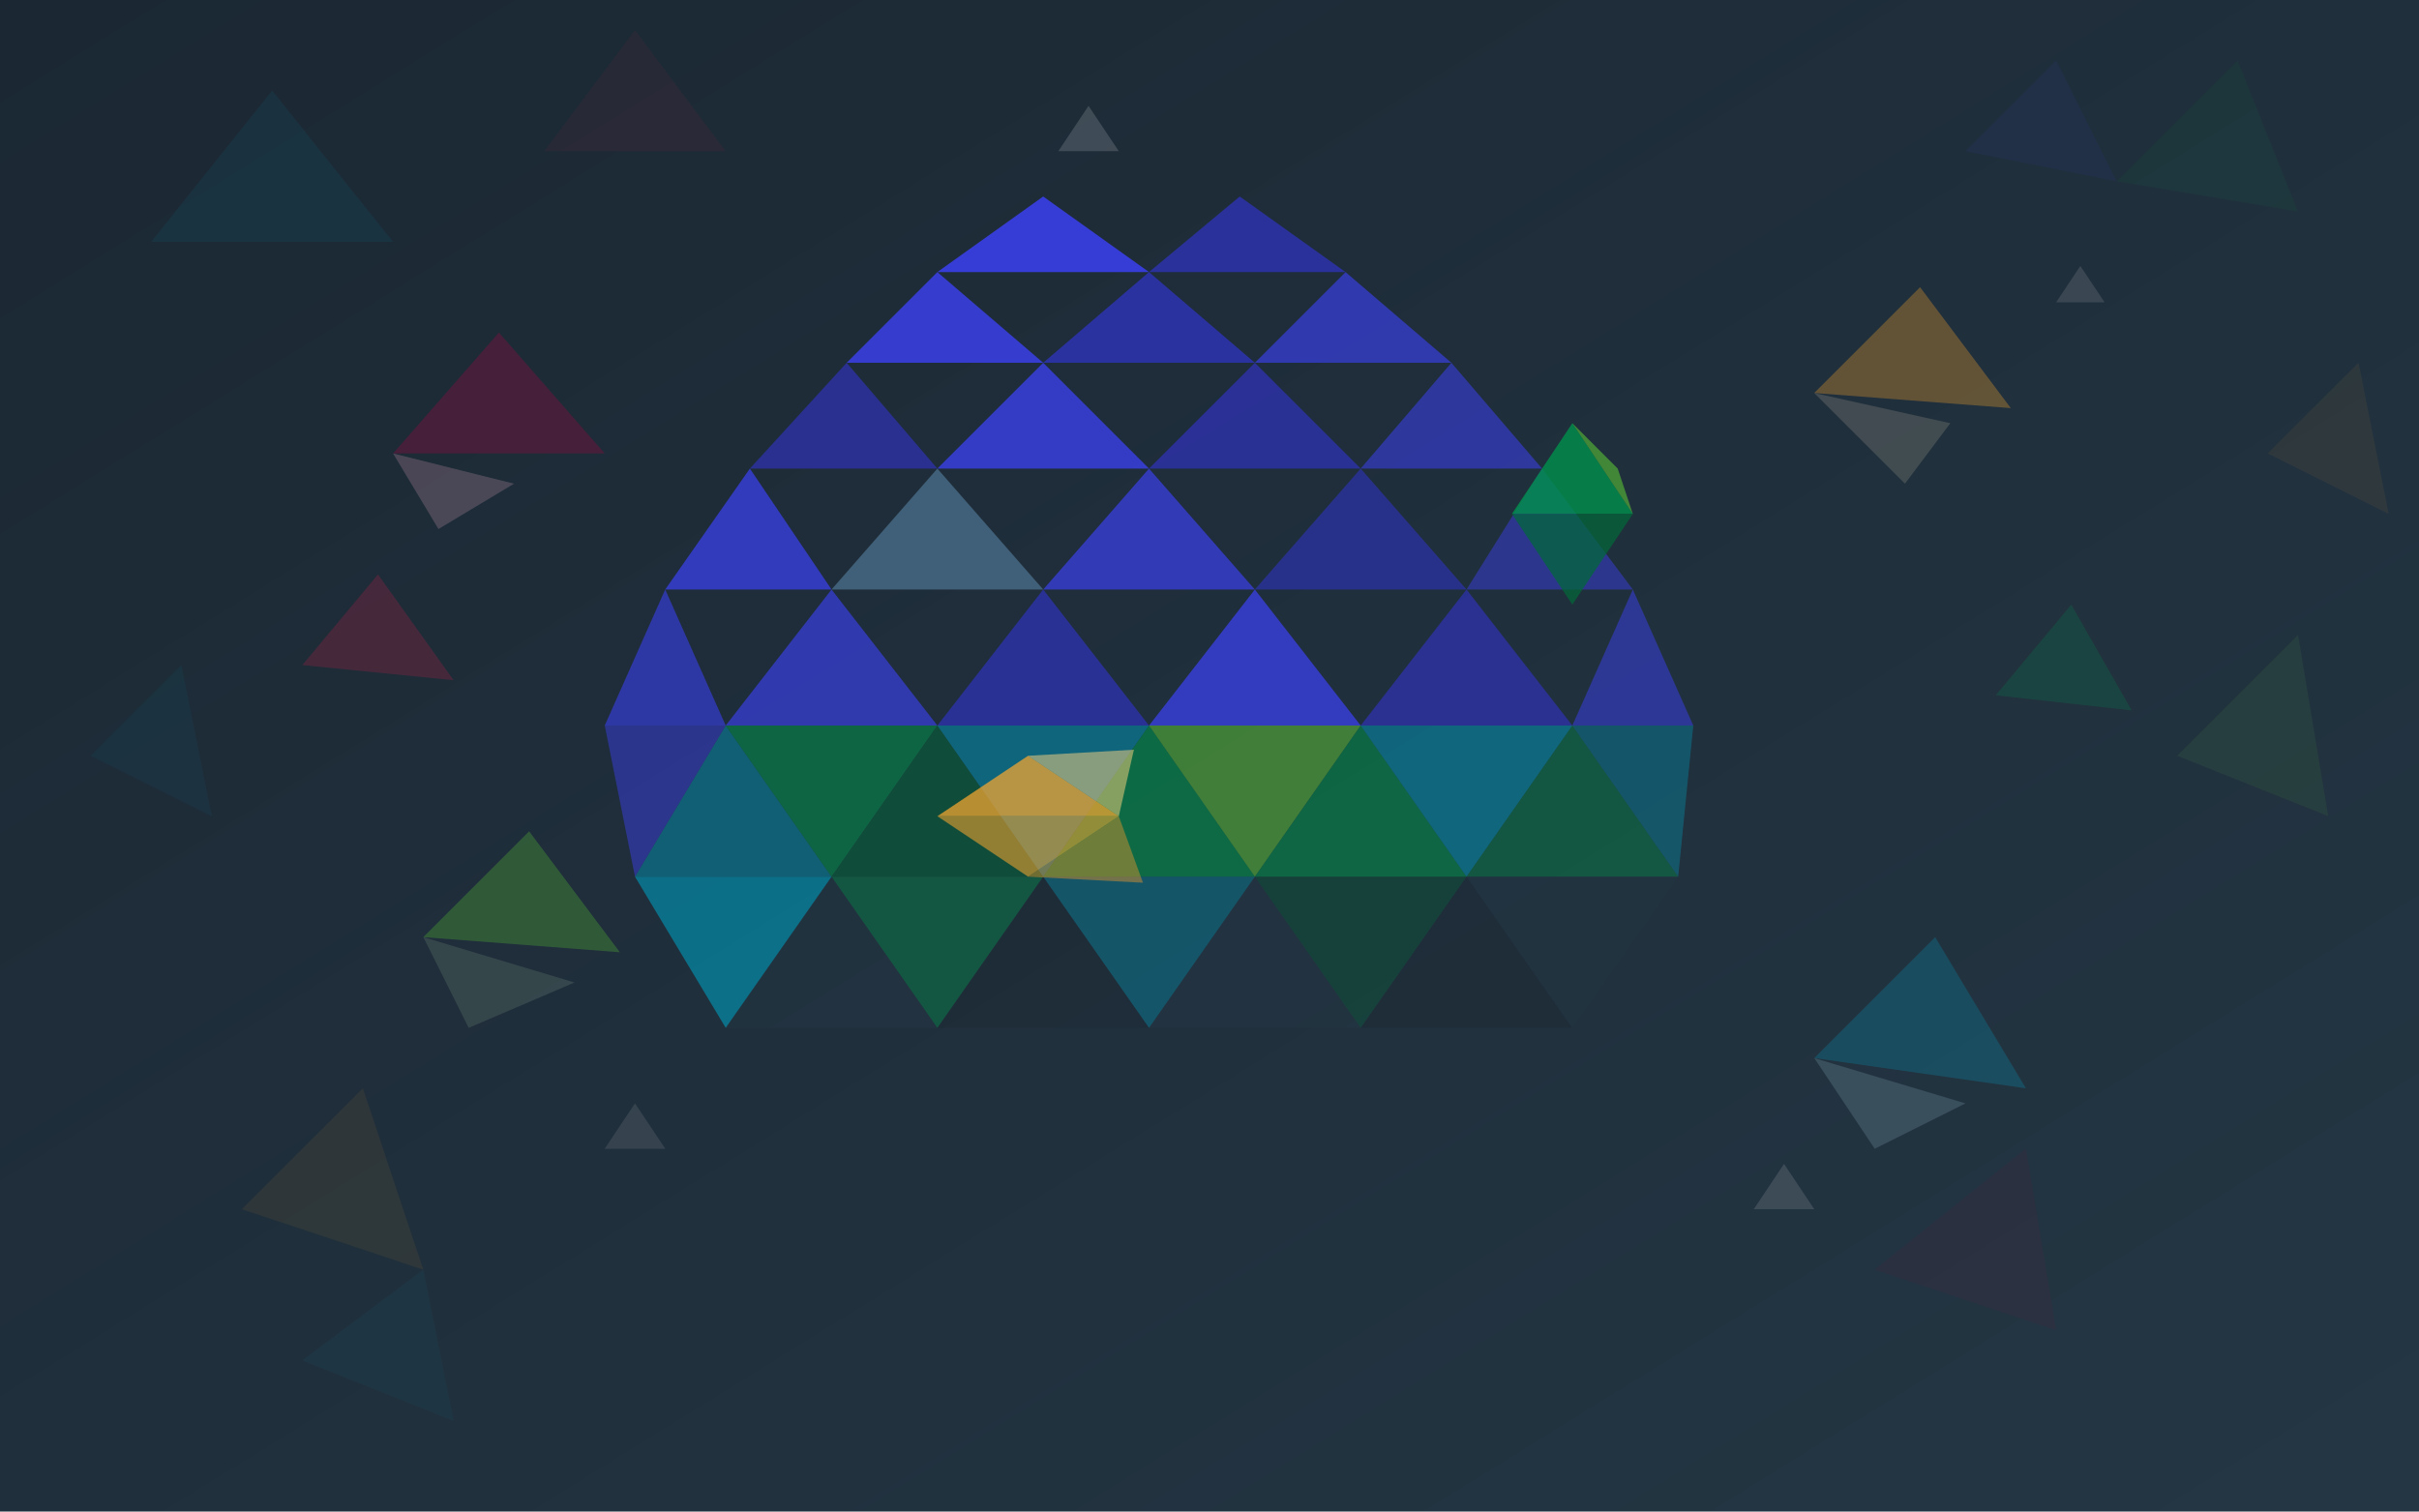
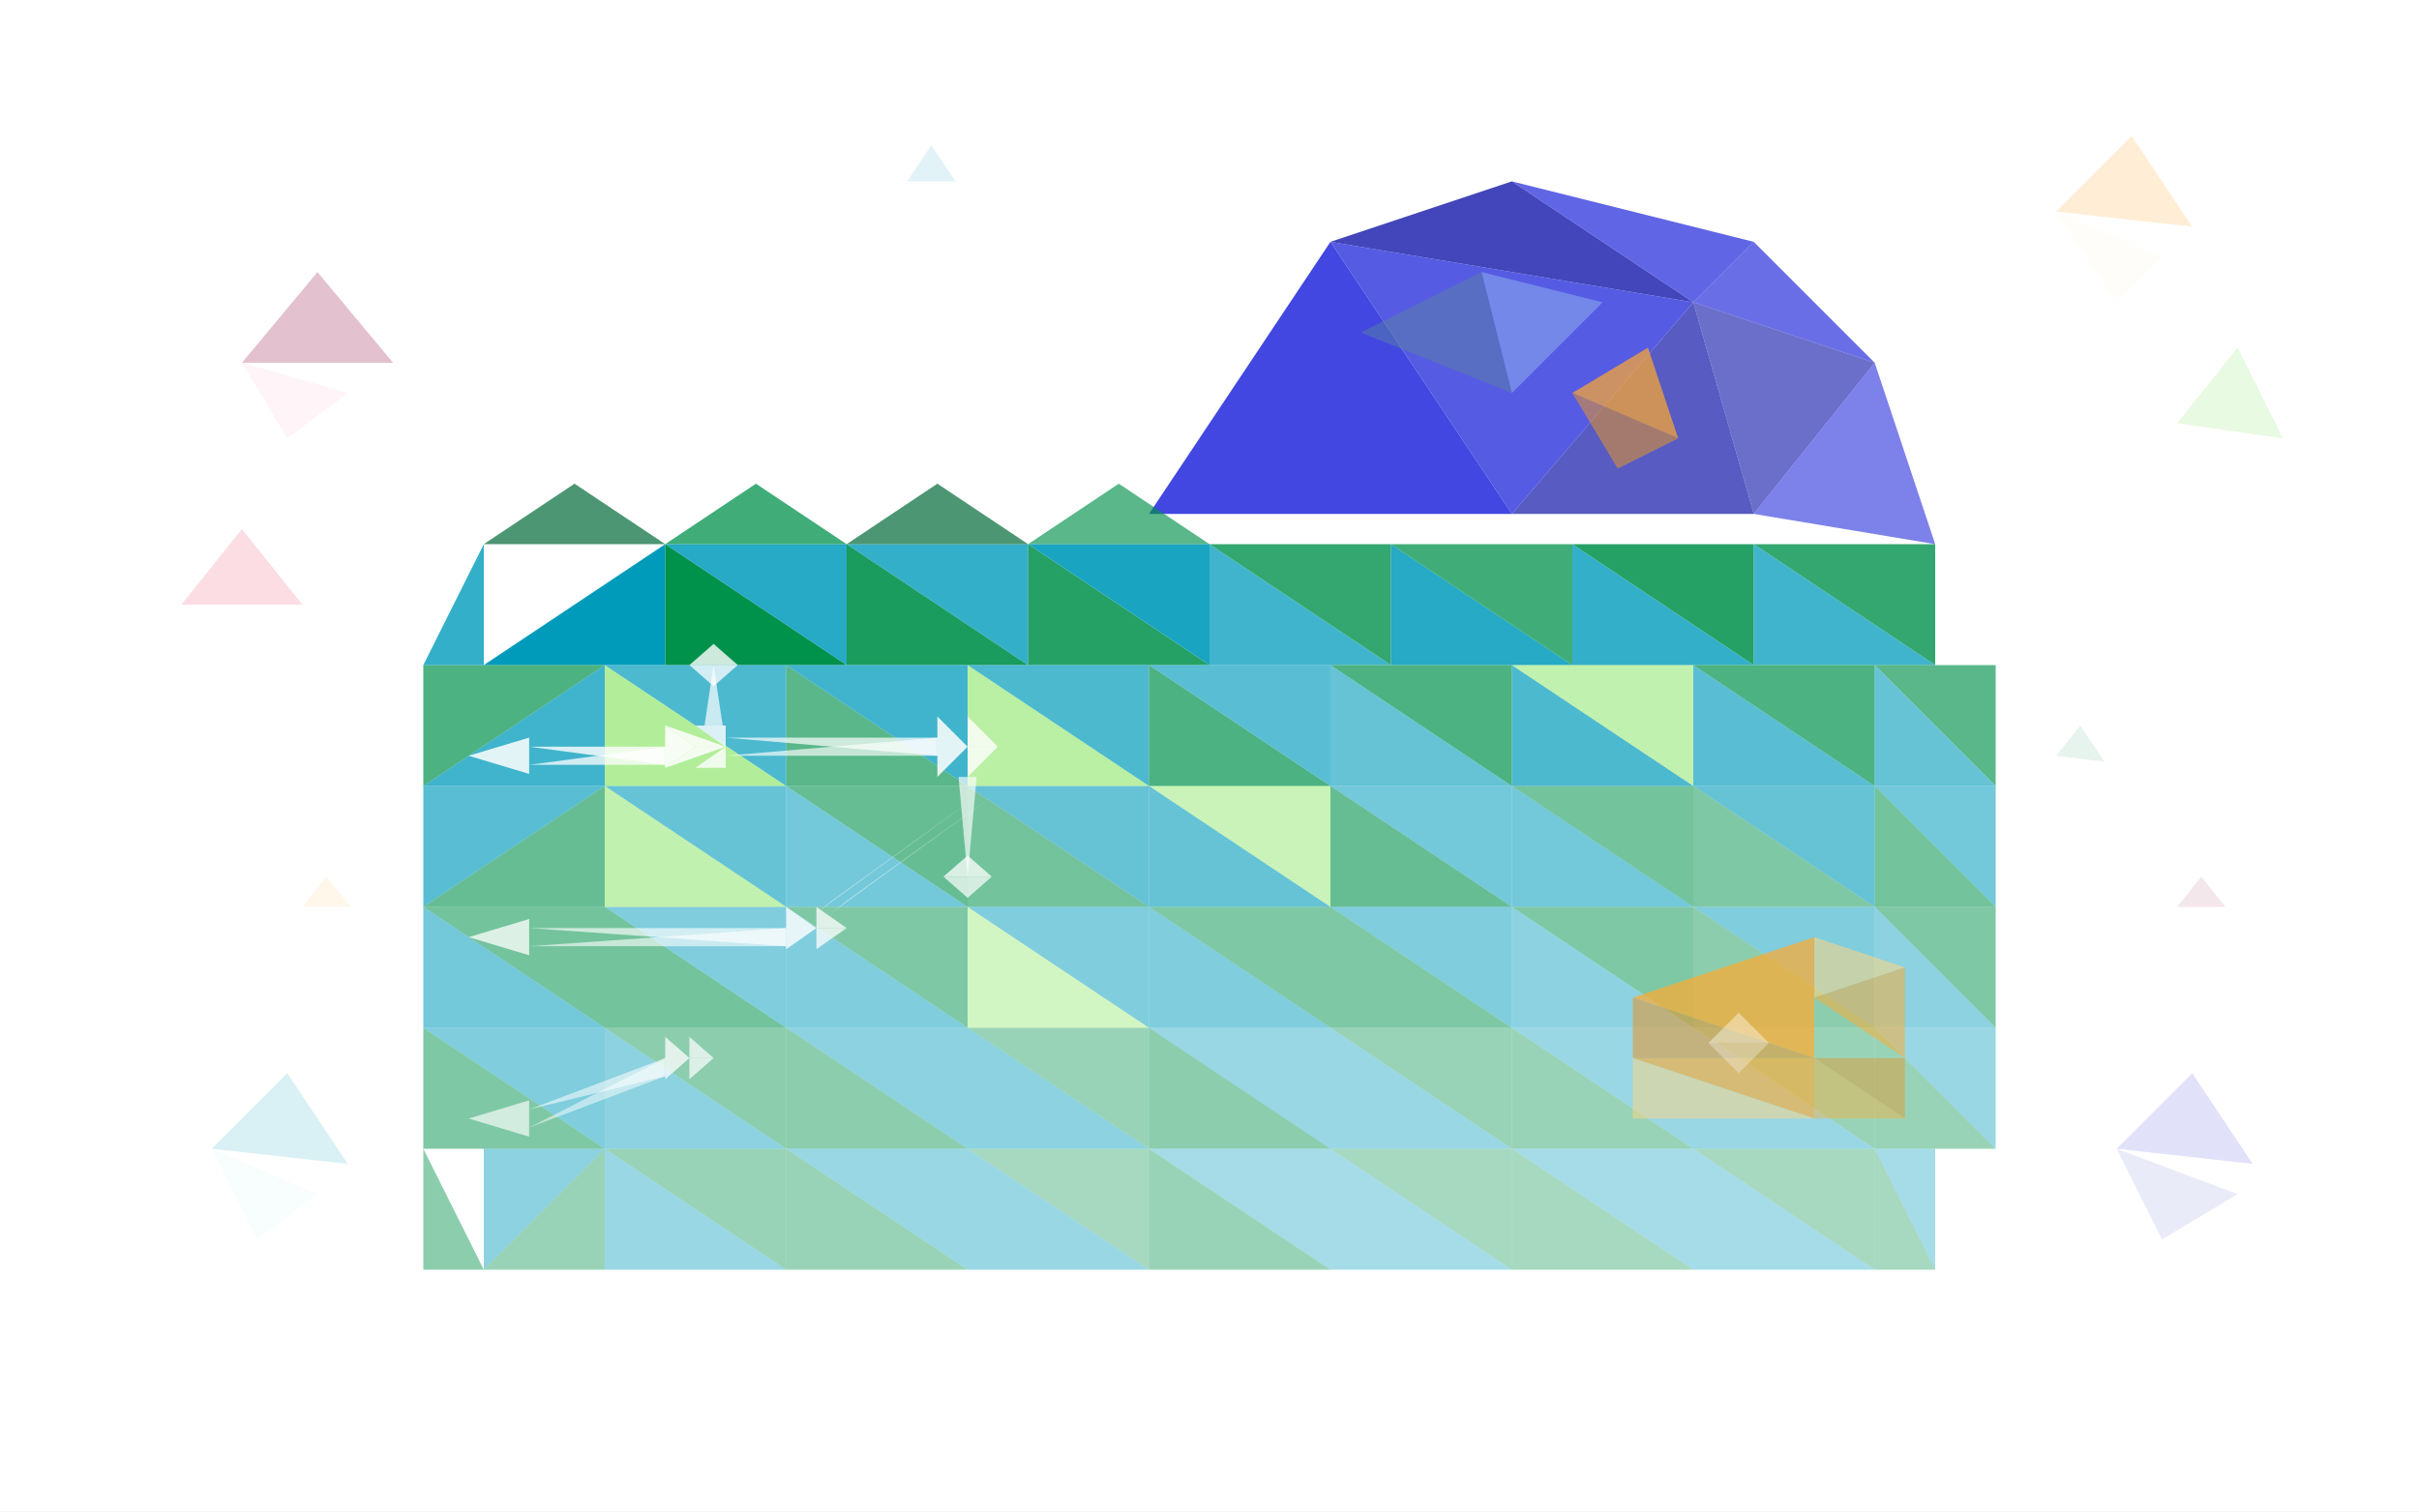
<svg xmlns="http://www.w3.org/2000/svg" viewBox="0 0 800 500" width="800" height="500">
-   <defs>
-     <linearGradient id="bg" x1="0" y1="0" x2="1" y2="1">
-       <stop offset="0%" stop-color="#1B2833" />
-       <stop offset="100%" stop-color="#243644" />
-     </linearGradient>
-   </defs>
-   <rect width="800" height="500" fill="url(#bg)" />
-   <polygon points="50,80 90,30 130,80" fill="#009BBB" opacity="0.08" />
-   <polygon points="700,60 740,20 760,70" fill="#00914B" opacity="0.07" />
-   <polygon points="620,420 670,380 680,440" fill="#93093F" opacity="0.08" />
-   <polygon points="80,400 120,360 140,420" fill="#FFA92D" opacity="0.07" />
-   <polygon points="180,50 210,10 240,50" fill="#E71846" opacity="0.06" />
-   <polygon points="720,250 760,210 770,270" fill="#65DD35" opacity="0.07" />
-   <polygon points="30,250 60,220 70,270" fill="#009BBB" opacity="0.06" />
-   <polygon points="750,150 780,120 790,170" fill="#FFA92D" opacity="0.06" />
-   <polygon points="650,50 680,20 700,60" fill="#383EDE" opacity="0.08" />
-   <polygon points="100,450 140,420 150,470" fill="#009BBB" opacity="0.06" />
-   <polygon points="240,340 310,340 275,290" fill="#243644" opacity="0.5" />
-   <polygon points="310,340 380,340 345,290" fill="#1B2833" opacity="0.4" />
-   <polygon points="380,340 450,340 415,290" fill="#243644" opacity="0.45" />
-   <polygon points="450,340 520,340 485,290" fill="#1B2833" opacity="0.4" />
-   <polygon points="240,340 275,290 210,290" fill="#009BBB" opacity="0.6" />
-   <polygon points="210,290 275,290 240,240" fill="#009BBB" opacity="0.45" />
-   <polygon points="240,240 275,290 310,240" fill="#00914B" opacity="0.55" />
-   <polygon points="275,290 345,290 310,240" fill="#006937" opacity="0.5" />
-   <polygon points="275,290 310,340 345,290" fill="#00914B" opacity="0.4" />
-   <polygon points="310,240 345,290 380,240" fill="#009BBB" opacity="0.5" />
-   <polygon points="345,290 415,290 380,240" fill="#00914B" opacity="0.6" />
-   <polygon points="345,290 380,340 415,290" fill="#009BBB" opacity="0.35" />
-   <polygon points="380,240 415,290 450,240" fill="#65DD35" opacity="0.45" />
-   <polygon points="415,290 485,290 450,240" fill="#00914B" opacity="0.55" />
-   <polygon points="415,290 450,340 485,290" fill="#006937" opacity="0.3" />
-   <polygon points="450,240 485,290 520,240" fill="#009BBB" opacity="0.5" />
-   <polygon points="485,290 555,290 520,240" fill="#00914B" opacity="0.4" />
-   <polygon points="485,290 520,340 555,290" fill="#243644" opacity="0.4" />
-   <polygon points="520,240 555,290 560,240" fill="#009BBB" opacity="0.35" />
-   <polygon points="210,290 240,240 200,240" fill="#383EDE" opacity="0.5" />
-   <polygon points="200,240 240,240 220,195" fill="#383EDE" opacity="0.65" />
-   <polygon points="240,240 310,240 275,195" fill="#383EDE" opacity="0.7" />
-   <polygon points="310,240 380,240 345,195" fill="#2D32B3" opacity="0.75" />
-   <polygon points="380,240 450,240 415,195" fill="#383EDE" opacity="0.8" />
-   <polygon points="450,240 520,240 485,195" fill="#2D32B3" opacity="0.7" />
-   <polygon points="520,240 560,240 540,195" fill="#383EDE" opacity="0.55" />
-   <polygon points="220,195 275,195 248,155" fill="#383EDE" opacity="0.8" />
-   <polygon points="275,195 345,195 310,155" fill="#5781A1" opacity="0.6" />
-   <polygon points="345,195 415,195 380,155" fill="#383EDE" opacity="0.75" />
-   <polygon points="415,195 485,195 450,155" fill="#2D32B3" opacity="0.65" />
-   <polygon points="485,195 540,195 510,155" fill="#383EDE" opacity="0.5" />
-   <polygon points="248,155 310,155 280,120" fill="#2D32B3" opacity="0.7" />
-   <polygon points="310,155 380,155 345,120" fill="#383EDE" opacity="0.85" />
-   <polygon points="380,155 450,155 415,120" fill="#2D32B3" opacity="0.75" />
-   <polygon points="450,155 510,155 480,120" fill="#383EDE" opacity="0.6" />
-   <polygon points="280,120 345,120 310,90" fill="#383EDE" opacity="0.9" />
-   <polygon points="345,120 415,120 380,90" fill="#2D32B3" opacity="0.85" />
-   <polygon points="415,120 480,120 445,90" fill="#383EDE" opacity="0.7" />
-   <polygon points="310,90 380,90 345,65" fill="#383EDE" opacity="0.95" />
-   <polygon points="380,90 445,90 410,65" fill="#2D32B3" opacity="0.8" />
-   <polygon points="310,270 340,250 370,270" fill="#FFA92D" opacity="0.7" />
-   <polygon points="310,270 340,290 370,270" fill="#FFA92D" opacity="0.55" />
-   <polygon points="340,250 370,270 375,248" fill="#FFD580" opacity="0.5" />
-   <polygon points="340,290 370,270 378,292" fill="#E5942A" opacity="0.45" />
-   <polygon points="500,170 520,140 540,170" fill="#00914B" opacity="0.8" />
-   <polygon points="500,170 520,200 540,170" fill="#006937" opacity="0.7" />
-   <polygon points="520,140 535,155 540,170" fill="#65DD35" opacity="0.5" />
-   <polygon points="130,150 165,110 200,150" fill="#93093F" opacity="0.35" />
-   <polygon points="145,175 130,150 170,160" fill="#FDB6D2" opacity="0.2" />
-   <polygon points="600,130 635,95 665,135" fill="#FFA92D" opacity="0.3" />
-   <polygon points="630,160 600,130 645,140" fill="#FFEEC8" opacity="0.15" />
-   <polygon points="600,350 640,310 670,360" fill="#009BBB" opacity="0.25" />
-   <polygon points="620,380 600,350 650,365" fill="#BBF0F8" opacity="0.15" />
-   <polygon points="140,310 175,275 205,315" fill="#65DD35" opacity="0.25" />
-   <polygon points="155,340 140,310 190,325" fill="#DFFACA" opacity="0.12" />
-   <polygon points="100,220 125,190 150,225" fill="#E71846" opacity="0.2" />
-   <polygon points="660,230 685,200 705,235" fill="#00914B" opacity="0.2" />
-   <polygon points="350,50 360,35 370,50" fill="#FFFFFF" opacity="0.15" />
-   <polygon points="580,400 590,385 600,400" fill="#FFFFFF" opacity="0.12" />
-   <polygon points="200,380 210,365 220,380" fill="#FFFFFF" opacity="0.1" />
-   <polygon points="680,100 688,88 696,100" fill="#FFFFFF" opacity="0.12" />
+   <rect width="800" height="500" fill="#FFFFFF" />
+   <polygon points="160,220 220,180 220,220" fill="#009BBB" />
+   <polygon points="220,180 280,220 220,220" fill="#00914B" />
+   <polygon points="220,180 280,180 280,220" fill="#009BBB" opacity="0.85" />
+   <polygon points="280,180 340,220 280,220" fill="#00914B" opacity="0.9" />
+   <polygon points="280,180 340,180 340,220" fill="#009BBB" opacity="0.8" />
+   <polygon points="340,180 400,220 340,220" fill="#00914B" opacity="0.85" />
+   <polygon points="340,180 400,180 400,220" fill="#009BBB" opacity="0.9" />
+   <polygon points="400,180 460,220 400,220" fill="#009BBB" opacity="0.75" />
+   <polygon points="400,180 460,180 460,220" fill="#00914B" opacity="0.8" />
+   <polygon points="460,180 520,220 460,220" fill="#009BBB" opacity="0.85" />
+   <polygon points="460,180 520,180 520,220" fill="#00914B" opacity="0.75" />
+   <polygon points="520,180 580,220 520,220" fill="#009BBB" opacity="0.8" />
+   <polygon points="520,180 580,180 580,220" fill="#00914B" opacity="0.85" />
+   <polygon points="580,180 640,220 580,220" fill="#009BBB" opacity="0.75" />
+   <polygon points="580,180 640,180 640,220" fill="#00914B" opacity="0.8" />
+   <polygon points="140,260 200,220 200,260" fill="#009BBB" opacity="0.75" />
+   <polygon points="140,220 200,220 140,260" fill="#00914B" opacity="0.7" />
+   <polygon points="200,220 260,260 200,260" fill="#65DD35" opacity="0.5" />
+   <polygon points="200,220 260,220 260,260" fill="#009BBB" opacity="0.7" />
+   <polygon points="260,220 320,260 260,260" fill="#00914B" opacity="0.65" />
+   <polygon points="260,220 320,220 320,260" fill="#009BBB" opacity="0.75" />
+   <polygon points="320,220 380,260 320,260" fill="#65DD35" opacity="0.45" />
+   <polygon points="320,220 380,220 380,260" fill="#009BBB" opacity="0.7" />
+   <polygon points="380,220 440,260 380,260" fill="#00914B" opacity="0.7" />
+   <polygon points="380,220 440,220 440,260" fill="#009BBB" opacity="0.65" />
+   <polygon points="440,220 500,260 440,260" fill="#009BBB" opacity="0.6" />
+   <polygon points="440,220 500,220 500,260" fill="#00914B" opacity="0.7" />
+   <polygon points="500,220 560,260 500,260" fill="#009BBB" opacity="0.7" />
+   <polygon points="500,220 560,220 560,260" fill="#65DD35" opacity="0.4" />
+   <polygon points="560,220 620,260 560,260" fill="#009BBB" opacity="0.65" />
+   <polygon points="560,220 620,220 620,260" fill="#00914B" opacity="0.7" />
+   <polygon points="620,220 660,260 620,260" fill="#009BBB" opacity="0.6" />
+   <polygon points="620,220 660,220 660,260" fill="#00914B" opacity="0.65" />
+   <polygon points="140,260 200,260 140,300" fill="#009BBB" opacity="0.65" />
+   <polygon points="200,260 200,300 140,300" fill="#00914B" opacity="0.6" />
+   <polygon points="200,260 260,260 260,300" fill="#009BBB" opacity="0.6" />
+   <polygon points="200,260 200,300 260,300" fill="#65DD35" opacity="0.4" />
+   <polygon points="260,260 320,260 320,300" fill="#00914B" opacity="0.6" />
+   <polygon points="260,260 260,300 320,300" fill="#009BBB" opacity="0.55" />
+   <polygon points="320,260 380,260 380,300" fill="#009BBB" opacity="0.6" />
+   <polygon points="320,260 320,300 380,300" fill="#00914B" opacity="0.55" />
+   <polygon points="380,260 440,260 440,300" fill="#65DD35" opacity="0.35" />
+   <polygon points="380,260 380,300 440,300" fill="#009BBB" opacity="0.6" />
+   <polygon points="440,260 500,260 500,300" fill="#009BBB" opacity="0.55" />
+   <polygon points="440,260 440,300 500,300" fill="#00914B" opacity="0.6" />
+   <polygon points="500,260 560,260 560,300" fill="#00914B" opacity="0.55" />
+   <polygon points="500,260 500,300 560,300" fill="#009BBB" opacity="0.55" />
+   <polygon points="560,260 620,260 620,300" fill="#009BBB" opacity="0.6" />
+   <polygon points="560,260 560,300 620,300" fill="#00914B" opacity="0.5" />
+   <polygon points="620,260 660,260 660,300" fill="#009BBB" opacity="0.55" />
+   <polygon points="620,260 620,300 660,300" fill="#00914B" opacity="0.55" />
+   <polygon points="140,300 200,300 200,340" fill="#00914B" opacity="0.55" />
+   <polygon points="140,300 140,340 200,340" fill="#009BBB" opacity="0.55" />
+   <polygon points="200,300 260,300 260,340" fill="#009BBB" opacity="0.5" />
+   <polygon points="200,300 200,340 260,340" fill="#00914B" opacity="0.55" />
+   <polygon points="260,300 320,300 320,340" fill="#00914B" opacity="0.5" />
+   <polygon points="260,300 260,340 320,340" fill="#009BBB" opacity="0.5" />
+   <polygon points="320,300 380,300 380,340" fill="#009BBB" opacity="0.5" />
+   <polygon points="320,300 320,340 380,340" fill="#65DD35" opacity="0.3" />
+   <polygon points="380,300 440,300 440,340" fill="#00914B" opacity="0.5" />
+   <polygon points="380,300 380,340 440,340" fill="#009BBB" opacity="0.5" />
+   <polygon points="440,300 500,300 500,340" fill="#009BBB" opacity="0.5" />
+   <polygon points="440,300 440,340 500,340" fill="#00914B" opacity="0.5" />
+   <polygon points="500,300 560,300 560,340" fill="#00914B" opacity="0.5" />
+   <polygon points="500,300 500,340 560,340" fill="#009BBB" opacity="0.45" />
+   <polygon points="560,300 620,300 620,340" fill="#009BBB" opacity="0.5" />
+   <polygon points="560,300 560,340 620,340" fill="#00914B" opacity="0.45" />
+   <polygon points="620,300 660,300 660,340" fill="#00914B" opacity="0.5" />
+   <polygon points="620,300 620,340 660,340" fill="#009BBB" opacity="0.45" />
+   <polygon points="140,340 200,340 200,380" fill="#009BBB" opacity="0.5" />
+   <polygon points="140,340 140,380 200,380" fill="#00914B" opacity="0.5" />
+   <polygon points="200,340 260,340 260,380" fill="#00914B" opacity="0.45" />
+   <polygon points="200,340 200,380 260,380" fill="#009BBB" opacity="0.45" />
+   <polygon points="260,340 320,340 320,380" fill="#009BBB" opacity="0.45" />
+   <polygon points="260,340 260,380 320,380" fill="#00914B" opacity="0.45" />
+   <polygon points="320,340 380,340 380,380" fill="#00914B" opacity="0.4" />
+   <polygon points="320,340 320,380 380,380" fill="#009BBB" opacity="0.45" />
+   <polygon points="380,340 440,340 440,380" fill="#009BBB" opacity="0.4" />
+   <polygon points="380,340 380,380 440,380" fill="#00914B" opacity="0.45" />
+   <polygon points="440,340 500,340 500,380" fill="#00914B" opacity="0.4" />
+   <polygon points="440,340 440,380 500,380" fill="#009BBB" opacity="0.4" />
+   <polygon points="500,340 560,340 560,380" fill="#009BBB" opacity="0.4" />
+   <polygon points="500,340 500,380 560,380" fill="#00914B" opacity="0.4" />
+   <polygon points="560,340 620,340 620,380" fill="#00914B" opacity="0.4" />
+   <polygon points="560,340 560,380 620,380" fill="#009BBB" opacity="0.4" />
+   <polygon points="620,340 660,340 660,380" fill="#009BBB" opacity="0.4" />
+   <polygon points="620,340 620,380 660,380" fill="#00914B" opacity="0.4" />
+   <polygon points="160,420 160,380 200,380" fill="#009BBB" opacity="0.45" />
+   <polygon points="160,420 200,420 200,380" fill="#00914B" opacity="0.4" />
+   <polygon points="200,380 260,380 260,420" fill="#00914B" opacity="0.4" />
+   <polygon points="200,380 200,420 260,420" fill="#009BBB" opacity="0.4" />
+   <polygon points="260,380 320,380 320,420" fill="#009BBB" opacity="0.4" />
+   <polygon points="260,380 260,420 320,420" fill="#00914B" opacity="0.4" />
+   <polygon points="320,380 380,380 380,420" fill="#00914B" opacity="0.35" />
+   <polygon points="320,380 320,420 380,420" fill="#009BBB" opacity="0.4" />
+   <polygon points="380,380 440,380 440,420" fill="#009BBB" opacity="0.35" />
+   <polygon points="380,380 380,420 440,420" fill="#00914B" opacity="0.4" />
+   <polygon points="440,380 500,380 500,420" fill="#00914B" opacity="0.35" />
+   <polygon points="440,380 440,420 500,420" fill="#009BBB" opacity="0.35" />
+   <polygon points="500,380 560,380 560,420" fill="#009BBB" opacity="0.35" />
+   <polygon points="500,380 500,420 560,420" fill="#00914B" opacity="0.35" />
+   <polygon points="560,380 620,380 620,420" fill="#00914B" opacity="0.35" />
+   <polygon points="560,380 560,420 620,420" fill="#009BBB" opacity="0.35" />
+   <polygon points="620,380 640,380 640,420" fill="#009BBB" opacity="0.35" />
+   <polygon points="620,380 620,420 640,420" fill="#00914B" opacity="0.35" />
+   <polygon points="140,220 160,180 160,220" fill="#009BBB" opacity="0.8" />
+   <polygon points="140,380 140,420 160,420" fill="#00914B" opacity="0.45" />
+   <polygon points="380,170 440,80 500,170" fill="#383EDE" opacity="0.95" />
+   <polygon points="440,80 560,100 500,170" fill="#383EDE" opacity="0.85" />
+   <polygon points="440,80 500,60 560,100" fill="#2D32B3" opacity="0.9" />
+   <polygon points="500,60 580,80 560,100" fill="#383EDE" opacity="0.8" />
+   <polygon points="500,170 560,100 580,170" fill="#2D32B3" opacity="0.8" />
+   <polygon points="560,100 580,80 620,120" fill="#383EDE" opacity="0.75" />
+   <polygon points="560,100 620,120 580,170" fill="#2D32B3" opacity="0.7" />
+   <polygon points="580,170 620,120 640,180" fill="#383EDE" opacity="0.65" />
+   <polygon points="450,110 490,90 500,130" fill="#5781A1" opacity="0.5" />
+   <polygon points="490,90 530,100 500,130" fill="#BBF0F8" opacity="0.3" />
+   <polygon points="520,130 545,115 555,145" fill="#FFA92D" opacity="0.7" />
+   <polygon points="520,130 555,145 535,155" fill="#E5942A" opacity="0.55" />
+   <polygon points="155,250 175,244 175,256" fill="#FFFFFF" opacity="0.85" />
+   <polygon points="175,247 220,247 220,253" fill="#FFFFFF" opacity="0.8" />
+   <polygon points="175,253 220,253 220,247" fill="#FFFFFF" opacity="0.75" />
+   <polygon points="220,240 230,247 220,254" fill="#FFFFFF" opacity="0.9" />
+   <polygon points="220,240 240,247 230,247" fill="#FFFFFF" opacity="0.85" />
+   <polygon points="220,254 240,247 230,247" fill="#FFFFFF" opacity="0.85" />
+   <polygon points="240,247 230,240 240,240" fill="#FFFFFF" opacity="0.8" />
+   <polygon points="240,247 230,254 240,254" fill="#FFFFFF" opacity="0.8" />
+   <polygon points="233,240 236,220 239,240" fill="#FFFFFF" opacity="0.7" />
+   <polygon points="228,220 236,213 244,220" fill="#FFFFFF" opacity="0.8" />
+   <polygon points="228,220 236,227 244,220" fill="#FFFFFF" opacity="0.75" />
+   <polygon points="240,244 310,244 310,250" fill="#FFFFFF" opacity="0.7" />
+   <polygon points="240,250 310,250 310,244" fill="#FFFFFF" opacity="0.65" />
+   <polygon points="310,237 320,247 310,257" fill="#FFFFFF" opacity="0.85" />
+   <polygon points="330,247 320,237 320,247" fill="#FFFFFF" opacity="0.8" />
+   <polygon points="330,247 320,257 320,247" fill="#FFFFFF" opacity="0.8" />
+   <polygon points="310,237 320,237 330,237" fill="#FFFFFF" opacity="0.75" />
+   <polygon points="310,257 320,257 330,257" fill="#FFFFFF" opacity="0.75" />
+   <polygon points="317,257 320,290 323,257" fill="#FFFFFF" opacity="0.65" />
+   <polygon points="312,290 320,283 328,290" fill="#FFFFFF" opacity="0.75" />
+   <polygon points="312,290 320,297 328,290" fill="#FFFFFF" opacity="0.7" />
+   <polygon points="155,310 175,304 175,316" fill="#FFFFFF" opacity="0.75" />
+   <polygon points="175,307 260,307 260,313" fill="#FFFFFF" opacity="0.65" />
+   <polygon points="175,313 260,313 260,307" fill="#FFFFFF" opacity="0.6" />
+   <polygon points="260,300 270,307 260,314" fill="#FFFFFF" opacity="0.8" />
+   <polygon points="280,307 270,300 270,307" fill="#FFFFFF" opacity="0.75" />
+   <polygon points="280,307 270,314 270,307" fill="#FFFFFF" opacity="0.75" />
+   <polygon points="260,300 270,300 280,300" fill="#FFFFFF" opacity="0.7" />
+   <polygon points="260,314 270,314 280,314" fill="#FFFFFF" opacity="0.7" />
+   <polygon points="275,302 330,262 280,298" fill="#FFFFFF" opacity="0.5" />
+   <polygon points="270,302 325,262 275,298" fill="#FFFFFF" opacity="0.45" />
+   <polygon points="155,370 175,364 175,376" fill="#FFFFFF" opacity="0.65" />
+   <polygon points="175,367 220,350 220,356" fill="#FFFFFF" opacity="0.55" />
+   <polygon points="175,373 220,356 220,350" fill="#FFFFFF" opacity="0.5" />
+   <polygon points="220,343 228,350 220,357" fill="#FFFFFF" opacity="0.75" />
+   <polygon points="236,350 228,343 228,350" fill="#FFFFFF" opacity="0.7" />
+   <polygon points="236,350 228,357 228,350" fill="#FFFFFF" opacity="0.7" />
+   <polygon points="540,330 600,310 600,350" fill="#FFA92D" opacity="0.7" />
+   <polygon points="540,350 600,350 600,370" fill="#FFA92D" opacity="0.6" />
+   <polygon points="540,330 540,350 600,350" fill="#E5942A" opacity="0.55" />
+   <polygon points="540,350 540,370 600,370" fill="#FFD580" opacity="0.5" />
+   <polygon points="600,310 630,320 600,330" fill="#FFD580" opacity="0.55" />
+   <polygon points="600,330 630,320 630,350" fill="#FFA92D" opacity="0.5" />
+   <polygon points="600,350 630,350 630,370" fill="#E5942A" opacity="0.45" />
+   <polygon points="600,350 600,370 630,370" fill="#FFA92D" opacity="0.4" />
+   <polygon points="565,345 575,335 585,345" fill="#FFFFFF" opacity="0.4" />
+   <polygon points="565,345 575,355 585,345" fill="#FFFFFF" opacity="0.3" />
+   <polygon points="160,180 220,180 190,160" fill="#006937" opacity="0.7" />
+   <polygon points="220,180 280,180 250,160" fill="#00914B" opacity="0.75" />
+   <polygon points="280,180 340,180 310,160" fill="#006937" opacity="0.7" />
+   <polygon points="340,180 400,180 370,160" fill="#00914B" opacity="0.65" />
+   <polygon points="80,120 105,90 130,120" fill="#93093F" opacity="0.25" />
+   <polygon points="95,145 80,120 115,130" fill="#FDB6D2" opacity="0.15" />
+   <polygon points="60,200 80,175 100,200" fill="#E71846" opacity="0.15" />
+   <polygon points="680,70 705,45 725,75" fill="#FFA92D" opacity="0.2" />
+   <polygon points="700,100 680,70 715,85" fill="#FFEEC8" opacity="0.12" />
+   <polygon points="720,140 740,115 755,145" fill="#65DD35" opacity="0.15" />
+   <polygon points="70,380 95,355 115,385" fill="#009BBB" opacity="0.15" />
+   <polygon points="85,410 70,380 105,395" fill="#BBF0F8" opacity="0.1" />
+   <polygon points="700,380 725,355 745,385" fill="#383EDE" opacity="0.15" />
+   <polygon points="715,410 700,380 740,395" fill="#2D32B3" opacity="0.1" />
+   <polygon points="300,60 308,48 316,60" fill="#009BBB" opacity="0.12" />
+   <polygon points="680,250 688,240 696,252" fill="#00914B" opacity="0.1" />
+   <polygon points="100,300 108,290 116,300" fill="#FFA92D" opacity="0.1" />
+   <polygon points="720,300 728,290 736,300" fill="#93093F" opacity="0.1" />
</svg>
